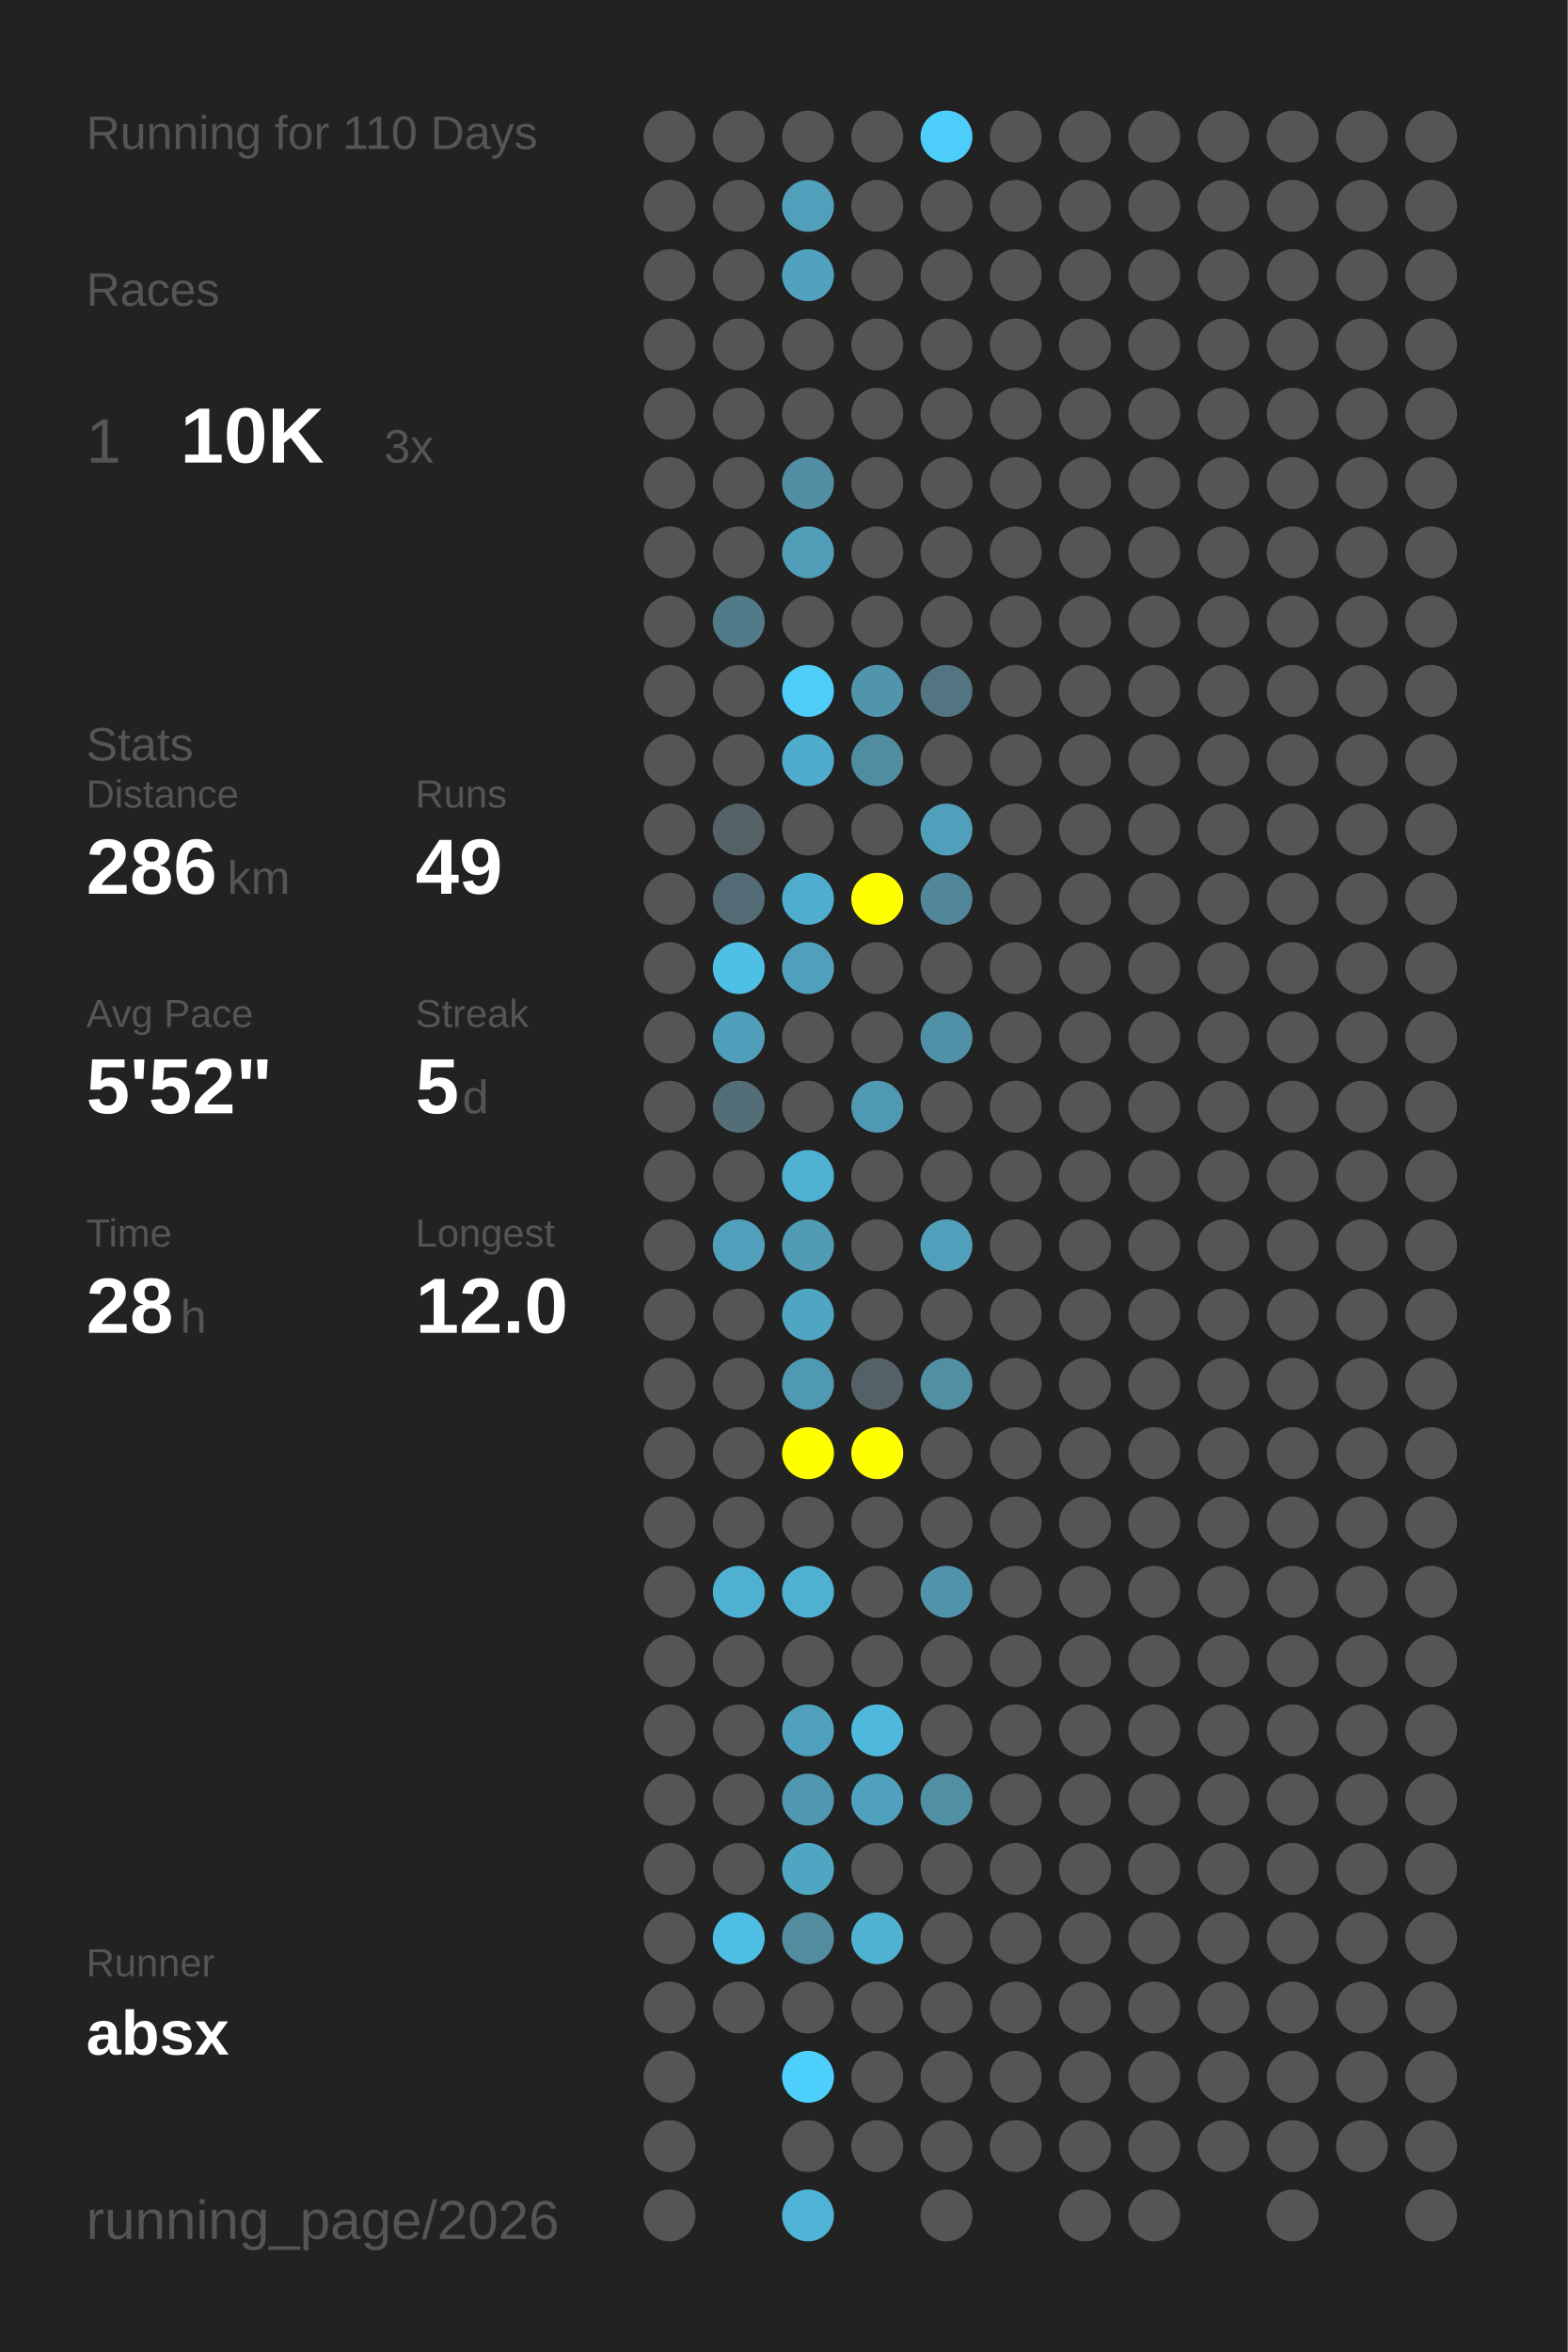
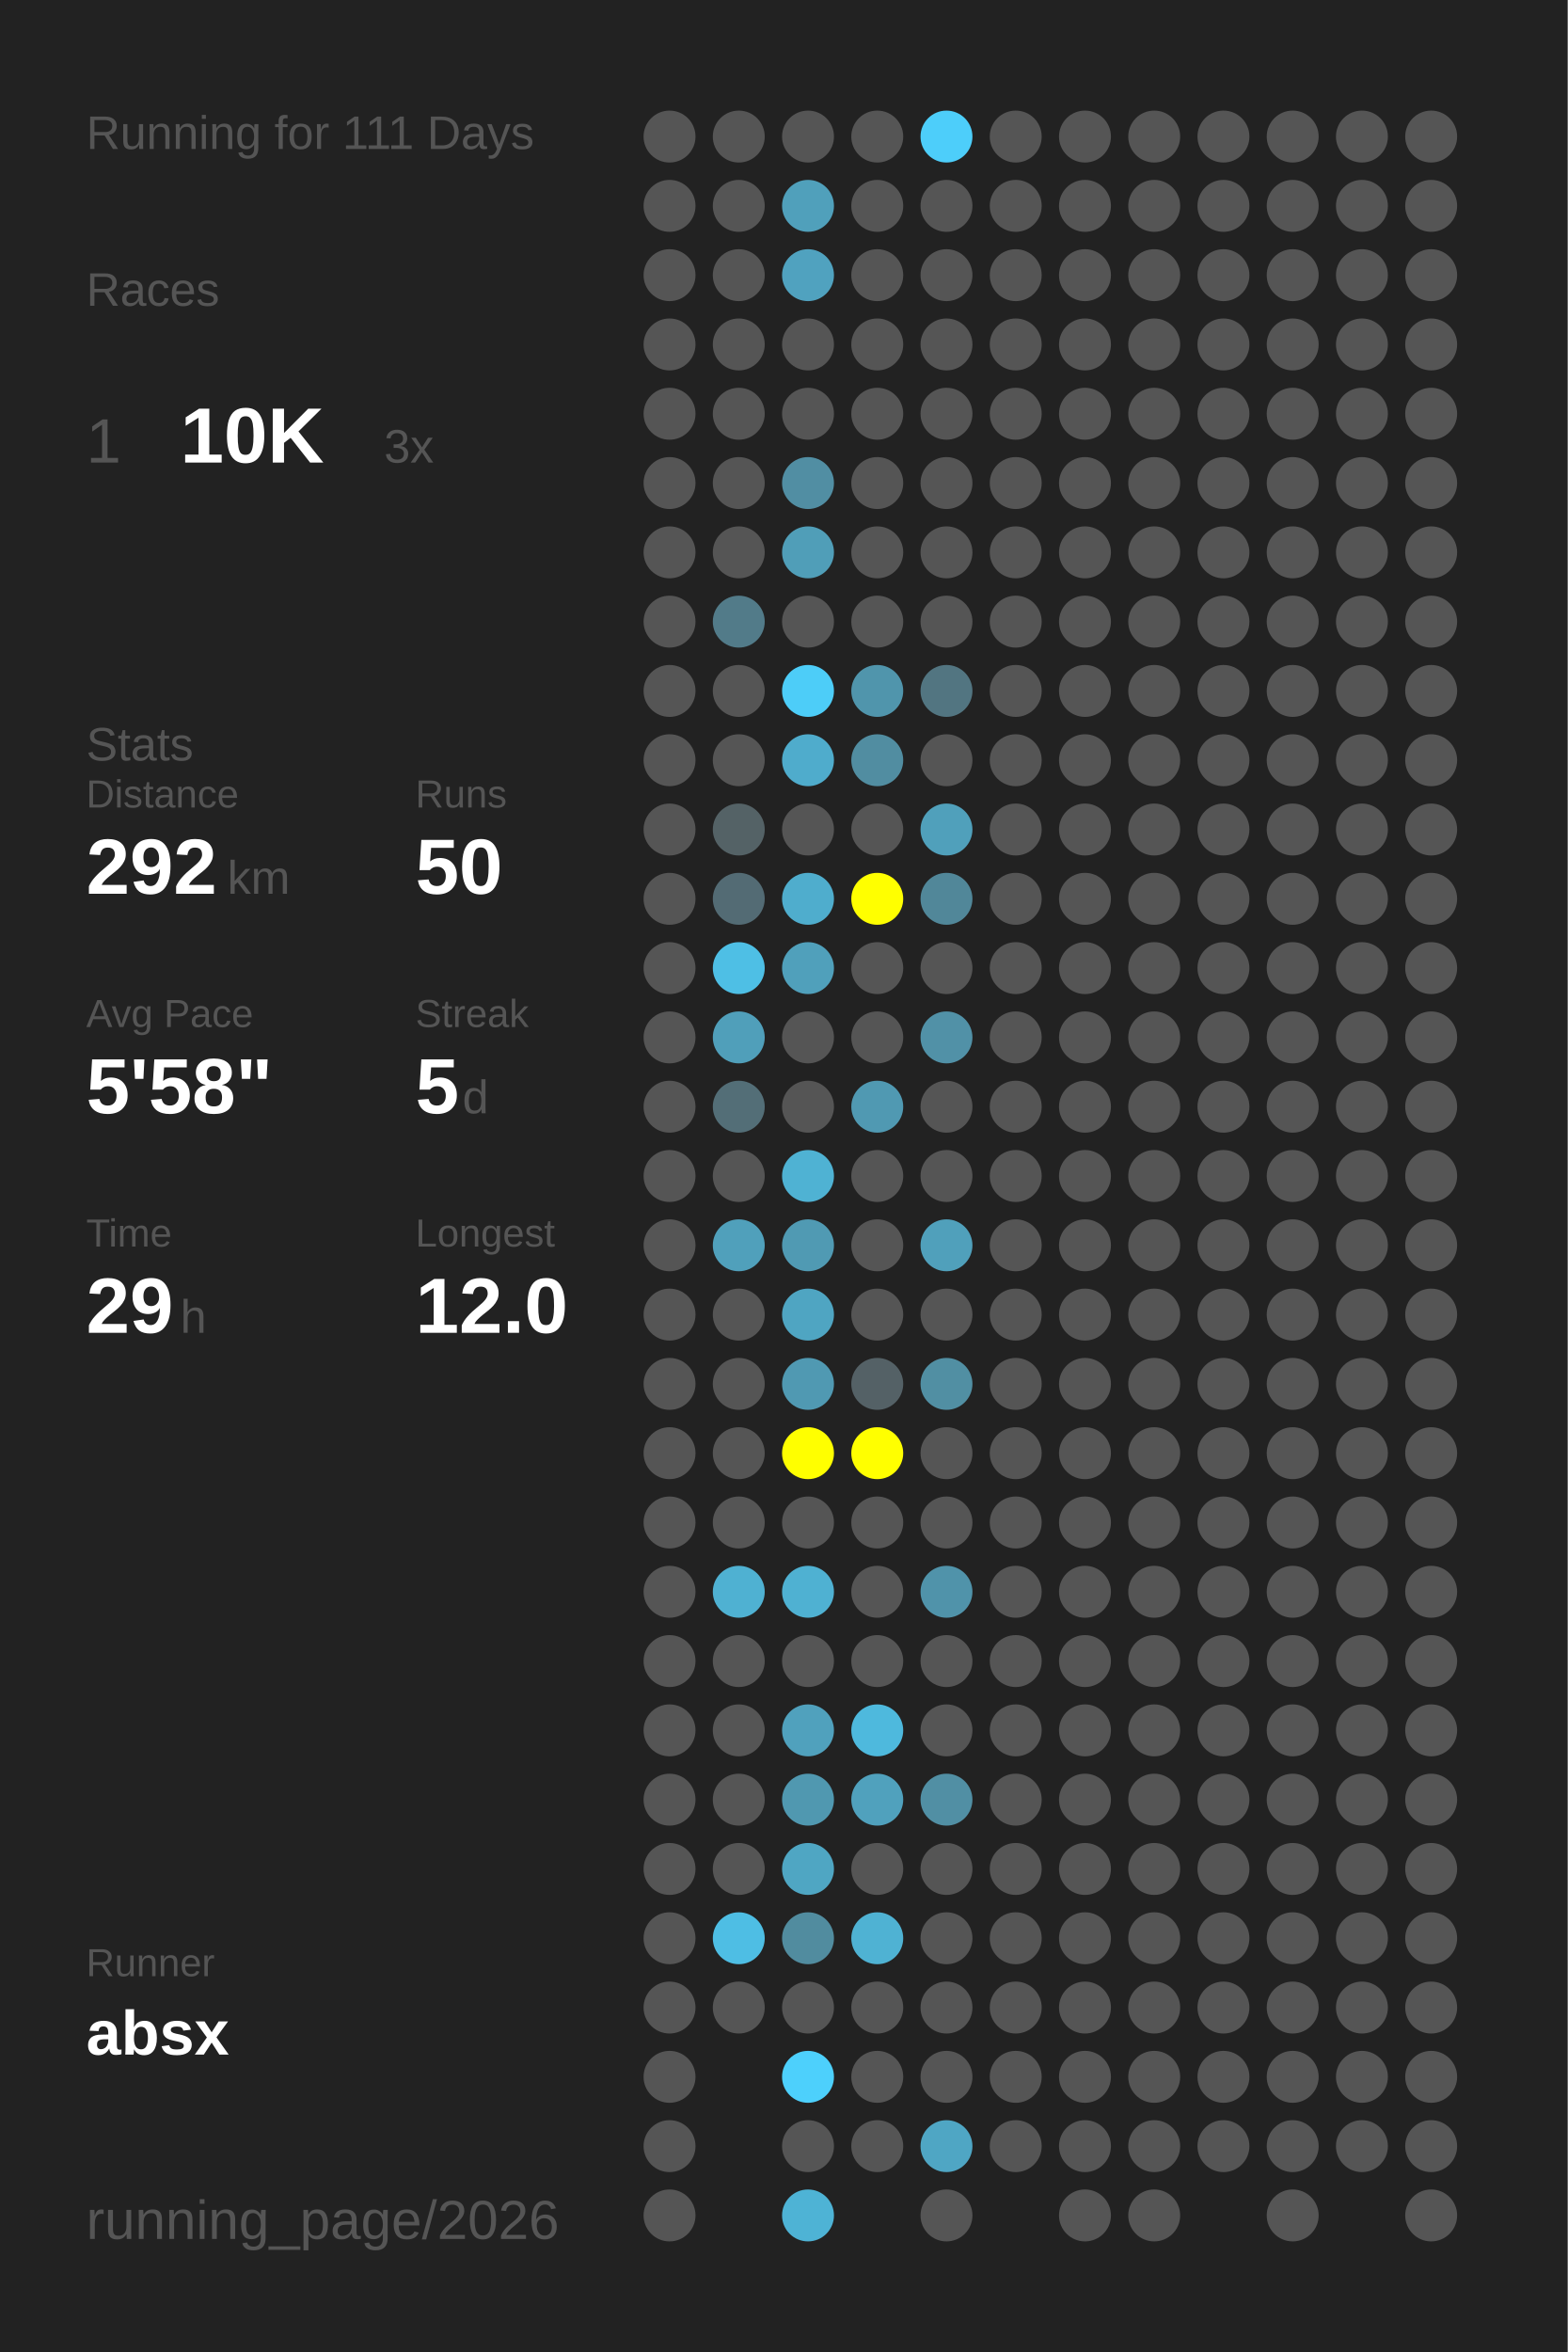
<svg xmlns="http://www.w3.org/2000/svg" baseProfile="full" height="300mm" version="1.1" viewBox="0,0,200,300" width="200mm">
  <defs />
  <rect fill="#222222" height="300" width="200" x="0" y="0" />
-   <text fill="#555555" style="font-size:6px; font-family:Arial;" x="11" y="19">Running for 110 Days</text>
+   <text fill="#555555" style="font-size:6px; font-family:Arial;" x="11" y="19">Running for 111 Days</text>
  <text fill="#555555" style="font-size:6px; font-family:Arial;" x="11" y="39">Races</text>
  <text fill="#555555" style="font-size:8px; font-family:Arial;" x="11" y="59">1</text>
  <text fill="#FFFFFF" style="font-size:10px; font-family:Arial; font-weight:bold;" x="23" y="59">10K</text>
  <text fill="#555555" style="font-size:6px; font-family:Arial;" x="49" y="59">3x</text>
  <text fill="#555555" style="font-size:6px; font-family:Arial;" x="11" y="97">Stats</text>
  <text fill="#555555" style="font-size:5px; font-family:Arial;" x="11" y="103">Distance</text>
-   <text fill="#FFFFFF" style="font-size:10px; font-family:Arial; font-weight:bold;" x="11" y="114">286</text>
+   <text fill="#FFFFFF" style="font-size:10px; font-family:Arial; font-weight:bold;" x="11" y="114">292</text>
  <text fill="#555555" style="font-size:6px; font-family:Arial;" x="29" y="114">km</text>
  <text fill="#555555" style="font-size:5px; font-family:Arial;" x="53" y="103">Runs</text>
-   <text fill="#FFFFFF" style="font-size:10px; font-family:Arial; font-weight:bold;" x="53" y="114">49</text>
+   <text fill="#FFFFFF" style="font-size:10px; font-family:Arial; font-weight:bold;" x="53" y="114">50</text>
  <text fill="#555555" style="font-size:5px; font-family:Arial;" x="11" y="131">Avg Pace</text>
-   <text fill="#FFFFFF" style="font-size:10px; font-family:Arial; font-weight:bold;" x="11" y="142">5'52"</text>
+   <text fill="#FFFFFF" style="font-size:10px; font-family:Arial; font-weight:bold;" x="11" y="142">5'58"</text>
  <text fill="#555555" style="font-size:5px; font-family:Arial;" x="53" y="131">Streak</text>
  <text fill="#FFFFFF" style="font-size:10px; font-family:Arial; font-weight:bold;" x="53" y="142">5</text>
  <text fill="#555555" style="font-size:6px; font-family:Arial;" x="59" y="142">d</text>
  <text fill="#555555" style="font-size:5px; font-family:Arial;" x="11" y="159">Time</text>
-   <text fill="#FFFFFF" style="font-size:10px; font-family:Arial; font-weight:bold;" x="11" y="170">28</text>
+   <text fill="#FFFFFF" style="font-size:10px; font-family:Arial; font-weight:bold;" x="11" y="170">29</text>
  <text fill="#555555" style="font-size:6px; font-family:Arial;" x="23" y="170">h</text>
  <text fill="#555555" style="font-size:5px; font-family:Arial;" x="53" y="159">Longest</text>
  <text fill="#FFFFFF" style="font-size:10px; font-family:Arial; font-weight:bold;" x="53" y="170">12.0</text>
  <text fill="#555555" style="font-size:5px; font-family:Arial;" x="11" y="252.065">Runner</text>
  <text fill="#FFFFFF" style="font-size:8px; font-family:Arial; font-weight:bold;" x="11" y="262.065">absx</text>
  <text fill="#555555" style="font-size:7px; font-family:Arial;" x="11" y="285.581">running_page/2026</text>
  <circle cx="85.417" cy="17.419" fill="#555555" r="3.312" />
  <circle cx="85.417" cy="26.258" fill="#555555" r="3.312" />
  <circle cx="85.417" cy="35.097" fill="#555555" r="3.312" />
  <circle cx="85.417" cy="43.935" fill="#555555" r="3.312" />
  <circle cx="85.417" cy="52.774" fill="#555555" r="3.312" />
  <circle cx="85.417" cy="61.613" fill="#555555" r="3.312" />
  <circle cx="85.417" cy="70.452" fill="#555555" r="3.312" />
  <circle cx="85.417" cy="79.29" fill="#555555" r="3.312" />
  <circle cx="85.417" cy="88.129" fill="#555555" r="3.312" />
  <circle cx="85.417" cy="96.968" fill="#555555" r="3.312" />
  <circle cx="85.417" cy="105.806" fill="#555555" r="3.312" />
  <circle cx="85.417" cy="114.645" fill="#555555" r="3.312" />
  <circle cx="85.417" cy="123.484" fill="#555555" r="3.312" />
  <circle cx="85.417" cy="132.323" fill="#555555" r="3.312" />
  <circle cx="85.417" cy="141.161" fill="#555555" r="3.312" />
  <circle cx="85.417" cy="150" fill="#555555" r="3.312" />
  <circle cx="85.417" cy="158.839" fill="#555555" r="3.312" />
  <circle cx="85.417" cy="167.677" fill="#555555" r="3.312" />
  <circle cx="85.417" cy="176.516" fill="#555555" r="3.312" />
  <circle cx="85.417" cy="185.355" fill="#555555" r="3.312" />
  <circle cx="85.417" cy="194.194" fill="#555555" r="3.312" />
  <circle cx="85.417" cy="203.032" fill="#555555" r="3.312" />
  <circle cx="85.417" cy="211.871" fill="#555555" r="3.312" />
  <circle cx="85.417" cy="220.71" fill="#555555" r="3.312" />
  <circle cx="85.417" cy="229.548" fill="#555555" r="3.312" />
  <circle cx="85.417" cy="238.387" fill="#555555" r="3.312" />
  <circle cx="85.417" cy="247.226" fill="#555555" r="3.312" />
  <circle cx="85.417" cy="256.065" fill="#555555" r="3.312" />
  <circle cx="85.417" cy="264.903" fill="#555555" r="3.312" />
  <circle cx="85.417" cy="273.742" fill="#555555" r="3.312" />
  <circle cx="85.417" cy="282.581" fill="#555555" r="3.312" />
  <circle cx="94.25" cy="17.419" fill="#555555" r="3.312" />
  <circle cx="94.25" cy="26.258" fill="#555555" r="3.312" />
  <circle cx="94.25" cy="35.097" fill="#555555" r="3.312" />
  <circle cx="94.25" cy="43.935" fill="#555555" r="3.312" />
  <circle cx="94.25" cy="52.774" fill="#555555" r="3.312" />
  <circle cx="94.25" cy="61.613" fill="#555555" r="3.312" />
  <circle cx="94.25" cy="70.452" fill="#555555" r="3.312" />
  <circle cx="94.25" cy="79.29" fill="#527b89" r="3.312" />
  <circle cx="94.25" cy="88.129" fill="#555555" r="3.312" />
  <circle cx="94.25" cy="96.968" fill="#555555" r="3.312" />
  <circle cx="94.25" cy="105.806" fill="#546266" r="3.312" />
  <circle cx="94.25" cy="114.645" fill="#536b74" r="3.312" />
  <circle cx="94.25" cy="123.484" fill="#4ebfe5" r="3.312" />
  <circle cx="94.25" cy="132.323" fill="#509fba" r="3.312" />
  <circle cx="94.25" cy="141.161" fill="#536e77" r="3.312" />
  <circle cx="94.25" cy="150" fill="#555555" r="3.312" />
  <circle cx="94.25" cy="158.839" fill="#50a0bb" r="3.312" />
  <circle cx="94.25" cy="167.677" fill="#555555" r="3.312" />
  <circle cx="94.25" cy="176.516" fill="#555555" r="3.312" />
  <circle cx="94.25" cy="185.355" fill="#555555" r="3.312" />
  <circle cx="94.25" cy="194.194" fill="#555555" r="3.312" />
  <circle cx="94.25" cy="203.032" fill="#4fb1d2" r="3.312" />
  <circle cx="94.25" cy="211.871" fill="#555555" r="3.312" />
  <circle cx="94.25" cy="220.71" fill="#555555" r="3.312" />
  <circle cx="94.25" cy="229.548" fill="#555555" r="3.312" />
  <circle cx="94.25" cy="238.387" fill="#555555" r="3.312" />
  <circle cx="94.25" cy="247.226" fill="#4ebee4" r="3.312" />
  <circle cx="94.25" cy="256.065" fill="#555555" r="3.312" />
  <circle cx="103.083" cy="17.419" fill="#555555" r="3.312" />
  <circle cx="103.083" cy="26.258" fill="#50a0bb" r="3.312" />
  <circle cx="103.083" cy="35.097" fill="#50a2bf" r="3.312" />
  <circle cx="103.083" cy="43.935" fill="#555555" r="3.312" />
  <circle cx="103.083" cy="52.774" fill="#555555" r="3.312" />
  <circle cx="103.083" cy="61.613" fill="#518ea3" r="3.312" />
  <circle cx="103.083" cy="70.452" fill="#509eb8" r="3.312" />
  <circle cx="103.083" cy="79.29" fill="#555555" r="3.312" />
  <circle cx="103.083" cy="88.129" fill="#4dcdf8" r="3.312" />
  <circle cx="103.083" cy="96.968" fill="#4faccc" r="3.312" />
  <circle cx="103.083" cy="105.806" fill="#555555" r="3.312" />
  <circle cx="103.083" cy="114.645" fill="#4fadcd" r="3.312" />
  <circle cx="103.083" cy="123.484" fill="#50a0bb" r="3.312" />
  <circle cx="103.083" cy="132.323" fill="#555555" r="3.312" />
  <circle cx="103.083" cy="141.161" fill="#555555" r="3.312" />
  <circle cx="103.083" cy="150" fill="#4fb2d3" r="3.312" />
  <circle cx="103.083" cy="158.839" fill="#509ab3" r="3.312" />
  <circle cx="103.083" cy="167.677" fill="#4fa5c2" r="3.312" />
  <circle cx="103.083" cy="176.516" fill="#5099b2" r="3.312" />
  <circle cx="103.083" cy="185.355" fill="#FFFF00" r="3.312" />
  <circle cx="103.083" cy="194.194" fill="#555555" r="3.312" />
  <circle cx="103.083" cy="203.032" fill="#4fb1d2" r="3.312" />
  <circle cx="103.083" cy="211.871" fill="#555555" r="3.312" />
  <circle cx="103.083" cy="220.71" fill="#50a1bd" r="3.312" />
  <circle cx="103.083" cy="229.548" fill="#5098b0" r="3.312" />
  <circle cx="103.083" cy="238.387" fill="#4fa6c3" r="3.312" />
  <circle cx="103.083" cy="247.226" fill="#518c9f" r="3.312" />
  <circle cx="103.083" cy="256.065" fill="#555555" r="3.312" />
  <circle cx="103.083" cy="264.903" fill="#4dd0fc" r="3.312" />
  <circle cx="103.083" cy="273.742" fill="#555555" r="3.312" />
  <circle cx="103.083" cy="282.581" fill="#4eb3d5" r="3.312" />
  <circle cx="111.917" cy="17.419" fill="#555555" r="3.312" />
  <circle cx="111.917" cy="26.258" fill="#555555" r="3.312" />
  <circle cx="111.917" cy="35.097" fill="#555555" r="3.312" />
  <circle cx="111.917" cy="43.935" fill="#555555" r="3.312" />
  <circle cx="111.917" cy="52.774" fill="#555555" r="3.312" />
  <circle cx="111.917" cy="61.613" fill="#555555" r="3.312" />
  <circle cx="111.917" cy="70.452" fill="#555555" r="3.312" />
  <circle cx="111.917" cy="79.29" fill="#555555" r="3.312" />
  <circle cx="111.917" cy="88.129" fill="#5095ac" r="3.312" />
  <circle cx="111.917" cy="96.968" fill="#518da1" r="3.312" />
  <circle cx="111.917" cy="105.806" fill="#555555" r="3.312" />
  <circle cx="111.917" cy="114.645" fill="#FFFF00" r="3.312" />
  <circle cx="111.917" cy="123.484" fill="#555555" r="3.312" />
  <circle cx="111.917" cy="132.323" fill="#555555" r="3.312" />
  <circle cx="111.917" cy="141.161" fill="#5099b2" r="3.312" />
  <circle cx="111.917" cy="150" fill="#555555" r="3.312" />
  <circle cx="111.917" cy="158.839" fill="#555555" r="3.312" />
  <circle cx="111.917" cy="167.677" fill="#555555" r="3.312" />
  <circle cx="111.917" cy="176.516" fill="#546166" r="3.312" />
  <circle cx="111.917" cy="185.355" fill="#FFFF00" r="3.312" />
  <circle cx="111.917" cy="194.194" fill="#555555" r="3.312" />
  <circle cx="111.917" cy="203.032" fill="#555555" r="3.312" />
  <circle cx="111.917" cy="211.871" fill="#555555" r="3.312" />
  <circle cx="111.917" cy="220.71" fill="#4eb9dd" r="3.312" />
  <circle cx="111.917" cy="229.548" fill="#50a1bd" r="3.312" />
  <circle cx="111.917" cy="238.387" fill="#555555" r="3.312" />
  <circle cx="111.917" cy="247.226" fill="#4fb2d3" r="3.312" />
  <circle cx="111.917" cy="256.065" fill="#555555" r="3.312" />
  <circle cx="111.917" cy="264.903" fill="#555555" r="3.312" />
  <circle cx="111.917" cy="273.742" fill="#555555" r="3.312" />
  <circle cx="120.75" cy="17.419" fill="#4dcefa" r="3.312" />
  <circle cx="120.75" cy="26.258" fill="#555555" r="3.312" />
  <circle cx="120.75" cy="35.097" fill="#555555" r="3.312" />
  <circle cx="120.75" cy="43.935" fill="#555555" r="3.312" />
  <circle cx="120.75" cy="52.774" fill="#555555" r="3.312" />
  <circle cx="120.75" cy="61.613" fill="#555555" r="3.312" />
  <circle cx="120.75" cy="70.452" fill="#555555" r="3.312" />
  <circle cx="120.75" cy="79.29" fill="#555555" r="3.312" />
  <circle cx="120.75" cy="88.129" fill="#527581" r="3.312" />
  <circle cx="120.75" cy="96.968" fill="#555555" r="3.312" />
  <circle cx="120.75" cy="105.806" fill="#50a0bb" r="3.312" />
  <circle cx="120.75" cy="114.645" fill="#518799" r="3.312" />
  <circle cx="120.75" cy="123.484" fill="#555555" r="3.312" />
  <circle cx="120.75" cy="132.323" fill="#5191a7" r="3.312" />
  <circle cx="120.75" cy="141.161" fill="#555555" r="3.312" />
  <circle cx="120.75" cy="150" fill="#555555" r="3.312" />
  <circle cx="120.75" cy="158.839" fill="#50a0bb" r="3.312" />
  <circle cx="120.75" cy="167.677" fill="#555555" r="3.312" />
  <circle cx="120.75" cy="176.516" fill="#518fa3" r="3.312" />
  <circle cx="120.75" cy="185.355" fill="#555555" r="3.312" />
  <circle cx="120.75" cy="194.194" fill="#555555" r="3.312" />
  <circle cx="120.75" cy="203.032" fill="#5093aa" r="3.312" />
  <circle cx="120.75" cy="211.871" fill="#555555" r="3.312" />
  <circle cx="120.75" cy="220.71" fill="#555555" r="3.312" />
  <circle cx="120.75" cy="229.548" fill="#518fa4" r="3.312" />
  <circle cx="120.75" cy="238.387" fill="#555555" r="3.312" />
  <circle cx="120.75" cy="247.226" fill="#555555" r="3.312" />
  <circle cx="120.75" cy="256.065" fill="#555555" r="3.312" />
  <circle cx="120.75" cy="264.903" fill="#555555" r="3.312" />
-   <circle cx="120.75" cy="273.742" fill="#555555" r="3.312" />
+   <circle cx="120.75" cy="273.742" fill="#4fa6c4" r="3.312" />
  <circle cx="120.75" cy="282.581" fill="#555555" r="3.312" />
  <circle cx="129.583" cy="17.419" fill="#555555" r="3.312" />
  <circle cx="129.583" cy="26.258" fill="#555555" r="3.312" />
  <circle cx="129.583" cy="35.097" fill="#555555" r="3.312" />
  <circle cx="129.583" cy="43.935" fill="#555555" r="3.312" />
  <circle cx="129.583" cy="52.774" fill="#555555" r="3.312" />
  <circle cx="129.583" cy="61.613" fill="#555555" r="3.312" />
  <circle cx="129.583" cy="70.452" fill="#555555" r="3.312" />
  <circle cx="129.583" cy="79.29" fill="#555555" r="3.312" />
  <circle cx="129.583" cy="88.129" fill="#555555" r="3.312" />
  <circle cx="129.583" cy="96.968" fill="#555555" r="3.312" />
  <circle cx="129.583" cy="105.806" fill="#555555" r="3.312" />
  <circle cx="129.583" cy="114.645" fill="#555555" r="3.312" />
  <circle cx="129.583" cy="123.484" fill="#555555" r="3.312" />
  <circle cx="129.583" cy="132.323" fill="#555555" r="3.312" />
  <circle cx="129.583" cy="141.161" fill="#555555" r="3.312" />
  <circle cx="129.583" cy="150" fill="#555555" r="3.312" />
  <circle cx="129.583" cy="158.839" fill="#555555" r="3.312" />
  <circle cx="129.583" cy="167.677" fill="#555555" r="3.312" />
  <circle cx="129.583" cy="176.516" fill="#555555" r="3.312" />
  <circle cx="129.583" cy="185.355" fill="#555555" r="3.312" />
  <circle cx="129.583" cy="194.194" fill="#555555" r="3.312" />
  <circle cx="129.583" cy="203.032" fill="#555555" r="3.312" />
  <circle cx="129.583" cy="211.871" fill="#555555" r="3.312" />
  <circle cx="129.583" cy="220.71" fill="#555555" r="3.312" />
  <circle cx="129.583" cy="229.548" fill="#555555" r="3.312" />
  <circle cx="129.583" cy="238.387" fill="#555555" r="3.312" />
  <circle cx="129.583" cy="247.226" fill="#555555" r="3.312" />
  <circle cx="129.583" cy="256.065" fill="#555555" r="3.312" />
  <circle cx="129.583" cy="264.903" fill="#555555" r="3.312" />
  <circle cx="129.583" cy="273.742" fill="#555555" r="3.312" />
  <circle cx="138.417" cy="17.419" fill="#555555" r="3.312" />
  <circle cx="138.417" cy="26.258" fill="#555555" r="3.312" />
  <circle cx="138.417" cy="35.097" fill="#555555" r="3.312" />
  <circle cx="138.417" cy="43.935" fill="#555555" r="3.312" />
  <circle cx="138.417" cy="52.774" fill="#555555" r="3.312" />
  <circle cx="138.417" cy="61.613" fill="#555555" r="3.312" />
  <circle cx="138.417" cy="70.452" fill="#555555" r="3.312" />
  <circle cx="138.417" cy="79.29" fill="#555555" r="3.312" />
  <circle cx="138.417" cy="88.129" fill="#555555" r="3.312" />
  <circle cx="138.417" cy="96.968" fill="#555555" r="3.312" />
  <circle cx="138.417" cy="105.806" fill="#555555" r="3.312" />
  <circle cx="138.417" cy="114.645" fill="#555555" r="3.312" />
  <circle cx="138.417" cy="123.484" fill="#555555" r="3.312" />
  <circle cx="138.417" cy="132.323" fill="#555555" r="3.312" />
  <circle cx="138.417" cy="141.161" fill="#555555" r="3.312" />
  <circle cx="138.417" cy="150" fill="#555555" r="3.312" />
  <circle cx="138.417" cy="158.839" fill="#555555" r="3.312" />
  <circle cx="138.417" cy="167.677" fill="#555555" r="3.312" />
  <circle cx="138.417" cy="176.516" fill="#555555" r="3.312" />
  <circle cx="138.417" cy="185.355" fill="#555555" r="3.312" />
  <circle cx="138.417" cy="194.194" fill="#555555" r="3.312" />
  <circle cx="138.417" cy="203.032" fill="#555555" r="3.312" />
  <circle cx="138.417" cy="211.871" fill="#555555" r="3.312" />
  <circle cx="138.417" cy="220.71" fill="#555555" r="3.312" />
  <circle cx="138.417" cy="229.548" fill="#555555" r="3.312" />
  <circle cx="138.417" cy="238.387" fill="#555555" r="3.312" />
  <circle cx="138.417" cy="247.226" fill="#555555" r="3.312" />
  <circle cx="138.417" cy="256.065" fill="#555555" r="3.312" />
  <circle cx="138.417" cy="264.903" fill="#555555" r="3.312" />
  <circle cx="138.417" cy="273.742" fill="#555555" r="3.312" />
  <circle cx="138.417" cy="282.581" fill="#555555" r="3.312" />
  <circle cx="147.25" cy="17.419" fill="#555555" r="3.312" />
  <circle cx="147.25" cy="26.258" fill="#555555" r="3.312" />
  <circle cx="147.25" cy="35.097" fill="#555555" r="3.312" />
  <circle cx="147.25" cy="43.935" fill="#555555" r="3.312" />
  <circle cx="147.25" cy="52.774" fill="#555555" r="3.312" />
  <circle cx="147.25" cy="61.613" fill="#555555" r="3.312" />
  <circle cx="147.25" cy="70.452" fill="#555555" r="3.312" />
  <circle cx="147.25" cy="79.29" fill="#555555" r="3.312" />
  <circle cx="147.25" cy="88.129" fill="#555555" r="3.312" />
  <circle cx="147.25" cy="96.968" fill="#555555" r="3.312" />
  <circle cx="147.25" cy="105.806" fill="#555555" r="3.312" />
  <circle cx="147.25" cy="114.645" fill="#555555" r="3.312" />
  <circle cx="147.25" cy="123.484" fill="#555555" r="3.312" />
  <circle cx="147.25" cy="132.323" fill="#555555" r="3.312" />
  <circle cx="147.25" cy="141.161" fill="#555555" r="3.312" />
  <circle cx="147.25" cy="150" fill="#555555" r="3.312" />
  <circle cx="147.25" cy="158.839" fill="#555555" r="3.312" />
  <circle cx="147.25" cy="167.677" fill="#555555" r="3.312" />
  <circle cx="147.25" cy="176.516" fill="#555555" r="3.312" />
  <circle cx="147.25" cy="185.355" fill="#555555" r="3.312" />
  <circle cx="147.25" cy="194.194" fill="#555555" r="3.312" />
  <circle cx="147.25" cy="203.032" fill="#555555" r="3.312" />
  <circle cx="147.25" cy="211.871" fill="#555555" r="3.312" />
  <circle cx="147.25" cy="220.71" fill="#555555" r="3.312" />
  <circle cx="147.25" cy="229.548" fill="#555555" r="3.312" />
  <circle cx="147.25" cy="238.387" fill="#555555" r="3.312" />
  <circle cx="147.25" cy="247.226" fill="#555555" r="3.312" />
  <circle cx="147.25" cy="256.065" fill="#555555" r="3.312" />
  <circle cx="147.25" cy="264.903" fill="#555555" r="3.312" />
  <circle cx="147.25" cy="273.742" fill="#555555" r="3.312" />
  <circle cx="147.25" cy="282.581" fill="#555555" r="3.312" />
  <circle cx="156.083" cy="17.419" fill="#555555" r="3.312" />
  <circle cx="156.083" cy="26.258" fill="#555555" r="3.312" />
  <circle cx="156.083" cy="35.097" fill="#555555" r="3.312" />
  <circle cx="156.083" cy="43.935" fill="#555555" r="3.312" />
  <circle cx="156.083" cy="52.774" fill="#555555" r="3.312" />
  <circle cx="156.083" cy="61.613" fill="#555555" r="3.312" />
  <circle cx="156.083" cy="70.452" fill="#555555" r="3.312" />
  <circle cx="156.083" cy="79.29" fill="#555555" r="3.312" />
  <circle cx="156.083" cy="88.129" fill="#555555" r="3.312" />
  <circle cx="156.083" cy="96.968" fill="#555555" r="3.312" />
  <circle cx="156.083" cy="105.806" fill="#555555" r="3.312" />
  <circle cx="156.083" cy="114.645" fill="#555555" r="3.312" />
  <circle cx="156.083" cy="123.484" fill="#555555" r="3.312" />
  <circle cx="156.083" cy="132.323" fill="#555555" r="3.312" />
  <circle cx="156.083" cy="141.161" fill="#555555" r="3.312" />
  <circle cx="156.083" cy="150" fill="#555555" r="3.312" />
  <circle cx="156.083" cy="158.839" fill="#555555" r="3.312" />
  <circle cx="156.083" cy="167.677" fill="#555555" r="3.312" />
  <circle cx="156.083" cy="176.516" fill="#555555" r="3.312" />
  <circle cx="156.083" cy="185.355" fill="#555555" r="3.312" />
  <circle cx="156.083" cy="194.194" fill="#555555" r="3.312" />
  <circle cx="156.083" cy="203.032" fill="#555555" r="3.312" />
  <circle cx="156.083" cy="211.871" fill="#555555" r="3.312" />
  <circle cx="156.083" cy="220.71" fill="#555555" r="3.312" />
  <circle cx="156.083" cy="229.548" fill="#555555" r="3.312" />
  <circle cx="156.083" cy="238.387" fill="#555555" r="3.312" />
  <circle cx="156.083" cy="247.226" fill="#555555" r="3.312" />
  <circle cx="156.083" cy="256.065" fill="#555555" r="3.312" />
  <circle cx="156.083" cy="264.903" fill="#555555" r="3.312" />
  <circle cx="156.083" cy="273.742" fill="#555555" r="3.312" />
  <circle cx="164.917" cy="17.419" fill="#555555" r="3.312" />
  <circle cx="164.917" cy="26.258" fill="#555555" r="3.312" />
  <circle cx="164.917" cy="35.097" fill="#555555" r="3.312" />
  <circle cx="164.917" cy="43.935" fill="#555555" r="3.312" />
  <circle cx="164.917" cy="52.774" fill="#555555" r="3.312" />
  <circle cx="164.917" cy="61.613" fill="#555555" r="3.312" />
  <circle cx="164.917" cy="70.452" fill="#555555" r="3.312" />
  <circle cx="164.917" cy="79.29" fill="#555555" r="3.312" />
  <circle cx="164.917" cy="88.129" fill="#555555" r="3.312" />
  <circle cx="164.917" cy="96.968" fill="#555555" r="3.312" />
  <circle cx="164.917" cy="105.806" fill="#555555" r="3.312" />
  <circle cx="164.917" cy="114.645" fill="#555555" r="3.312" />
  <circle cx="164.917" cy="123.484" fill="#555555" r="3.312" />
  <circle cx="164.917" cy="132.323" fill="#555555" r="3.312" />
  <circle cx="164.917" cy="141.161" fill="#555555" r="3.312" />
  <circle cx="164.917" cy="150" fill="#555555" r="3.312" />
  <circle cx="164.917" cy="158.839" fill="#555555" r="3.312" />
  <circle cx="164.917" cy="167.677" fill="#555555" r="3.312" />
  <circle cx="164.917" cy="176.516" fill="#555555" r="3.312" />
  <circle cx="164.917" cy="185.355" fill="#555555" r="3.312" />
  <circle cx="164.917" cy="194.194" fill="#555555" r="3.312" />
  <circle cx="164.917" cy="203.032" fill="#555555" r="3.312" />
  <circle cx="164.917" cy="211.871" fill="#555555" r="3.312" />
  <circle cx="164.917" cy="220.71" fill="#555555" r="3.312" />
  <circle cx="164.917" cy="229.548" fill="#555555" r="3.312" />
  <circle cx="164.917" cy="238.387" fill="#555555" r="3.312" />
  <circle cx="164.917" cy="247.226" fill="#555555" r="3.312" />
  <circle cx="164.917" cy="256.065" fill="#555555" r="3.312" />
  <circle cx="164.917" cy="264.903" fill="#555555" r="3.312" />
  <circle cx="164.917" cy="273.742" fill="#555555" r="3.312" />
  <circle cx="164.917" cy="282.581" fill="#555555" r="3.312" />
  <circle cx="173.75" cy="17.419" fill="#555555" r="3.312" />
  <circle cx="173.75" cy="26.258" fill="#555555" r="3.312" />
  <circle cx="173.75" cy="35.097" fill="#555555" r="3.312" />
  <circle cx="173.75" cy="43.935" fill="#555555" r="3.312" />
  <circle cx="173.75" cy="52.774" fill="#555555" r="3.312" />
  <circle cx="173.75" cy="61.613" fill="#555555" r="3.312" />
  <circle cx="173.75" cy="70.452" fill="#555555" r="3.312" />
  <circle cx="173.75" cy="79.29" fill="#555555" r="3.312" />
  <circle cx="173.75" cy="88.129" fill="#555555" r="3.312" />
  <circle cx="173.75" cy="96.968" fill="#555555" r="3.312" />
  <circle cx="173.75" cy="105.806" fill="#555555" r="3.312" />
  <circle cx="173.75" cy="114.645" fill="#555555" r="3.312" />
  <circle cx="173.75" cy="123.484" fill="#555555" r="3.312" />
  <circle cx="173.75" cy="132.323" fill="#555555" r="3.312" />
  <circle cx="173.75" cy="141.161" fill="#555555" r="3.312" />
  <circle cx="173.75" cy="150" fill="#555555" r="3.312" />
  <circle cx="173.75" cy="158.839" fill="#555555" r="3.312" />
  <circle cx="173.75" cy="167.677" fill="#555555" r="3.312" />
  <circle cx="173.75" cy="176.516" fill="#555555" r="3.312" />
  <circle cx="173.75" cy="185.355" fill="#555555" r="3.312" />
  <circle cx="173.75" cy="194.194" fill="#555555" r="3.312" />
  <circle cx="173.75" cy="203.032" fill="#555555" r="3.312" />
  <circle cx="173.75" cy="211.871" fill="#555555" r="3.312" />
  <circle cx="173.75" cy="220.71" fill="#555555" r="3.312" />
  <circle cx="173.75" cy="229.548" fill="#555555" r="3.312" />
  <circle cx="173.75" cy="238.387" fill="#555555" r="3.312" />
  <circle cx="173.75" cy="247.226" fill="#555555" r="3.312" />
  <circle cx="173.75" cy="256.065" fill="#555555" r="3.312" />
  <circle cx="173.75" cy="264.903" fill="#555555" r="3.312" />
  <circle cx="173.75" cy="273.742" fill="#555555" r="3.312" />
  <circle cx="182.583" cy="17.419" fill="#555555" r="3.312" />
  <circle cx="182.583" cy="26.258" fill="#555555" r="3.312" />
  <circle cx="182.583" cy="35.097" fill="#555555" r="3.312" />
  <circle cx="182.583" cy="43.935" fill="#555555" r="3.312" />
  <circle cx="182.583" cy="52.774" fill="#555555" r="3.312" />
  <circle cx="182.583" cy="61.613" fill="#555555" r="3.312" />
  <circle cx="182.583" cy="70.452" fill="#555555" r="3.312" />
  <circle cx="182.583" cy="79.29" fill="#555555" r="3.312" />
  <circle cx="182.583" cy="88.129" fill="#555555" r="3.312" />
  <circle cx="182.583" cy="96.968" fill="#555555" r="3.312" />
  <circle cx="182.583" cy="105.806" fill="#555555" r="3.312" />
  <circle cx="182.583" cy="114.645" fill="#555555" r="3.312" />
  <circle cx="182.583" cy="123.484" fill="#555555" r="3.312" />
  <circle cx="182.583" cy="132.323" fill="#555555" r="3.312" />
  <circle cx="182.583" cy="141.161" fill="#555555" r="3.312" />
  <circle cx="182.583" cy="150" fill="#555555" r="3.312" />
  <circle cx="182.583" cy="158.839" fill="#555555" r="3.312" />
  <circle cx="182.583" cy="167.677" fill="#555555" r="3.312" />
  <circle cx="182.583" cy="176.516" fill="#555555" r="3.312" />
  <circle cx="182.583" cy="185.355" fill="#555555" r="3.312" />
  <circle cx="182.583" cy="194.194" fill="#555555" r="3.312" />
  <circle cx="182.583" cy="203.032" fill="#555555" r="3.312" />
  <circle cx="182.583" cy="211.871" fill="#555555" r="3.312" />
  <circle cx="182.583" cy="220.71" fill="#555555" r="3.312" />
  <circle cx="182.583" cy="229.548" fill="#555555" r="3.312" />
  <circle cx="182.583" cy="238.387" fill="#555555" r="3.312" />
  <circle cx="182.583" cy="247.226" fill="#555555" r="3.312" />
  <circle cx="182.583" cy="256.065" fill="#555555" r="3.312" />
  <circle cx="182.583" cy="264.903" fill="#555555" r="3.312" />
  <circle cx="182.583" cy="273.742" fill="#555555" r="3.312" />
  <circle cx="182.583" cy="282.581" fill="#555555" r="3.312" />
</svg>
